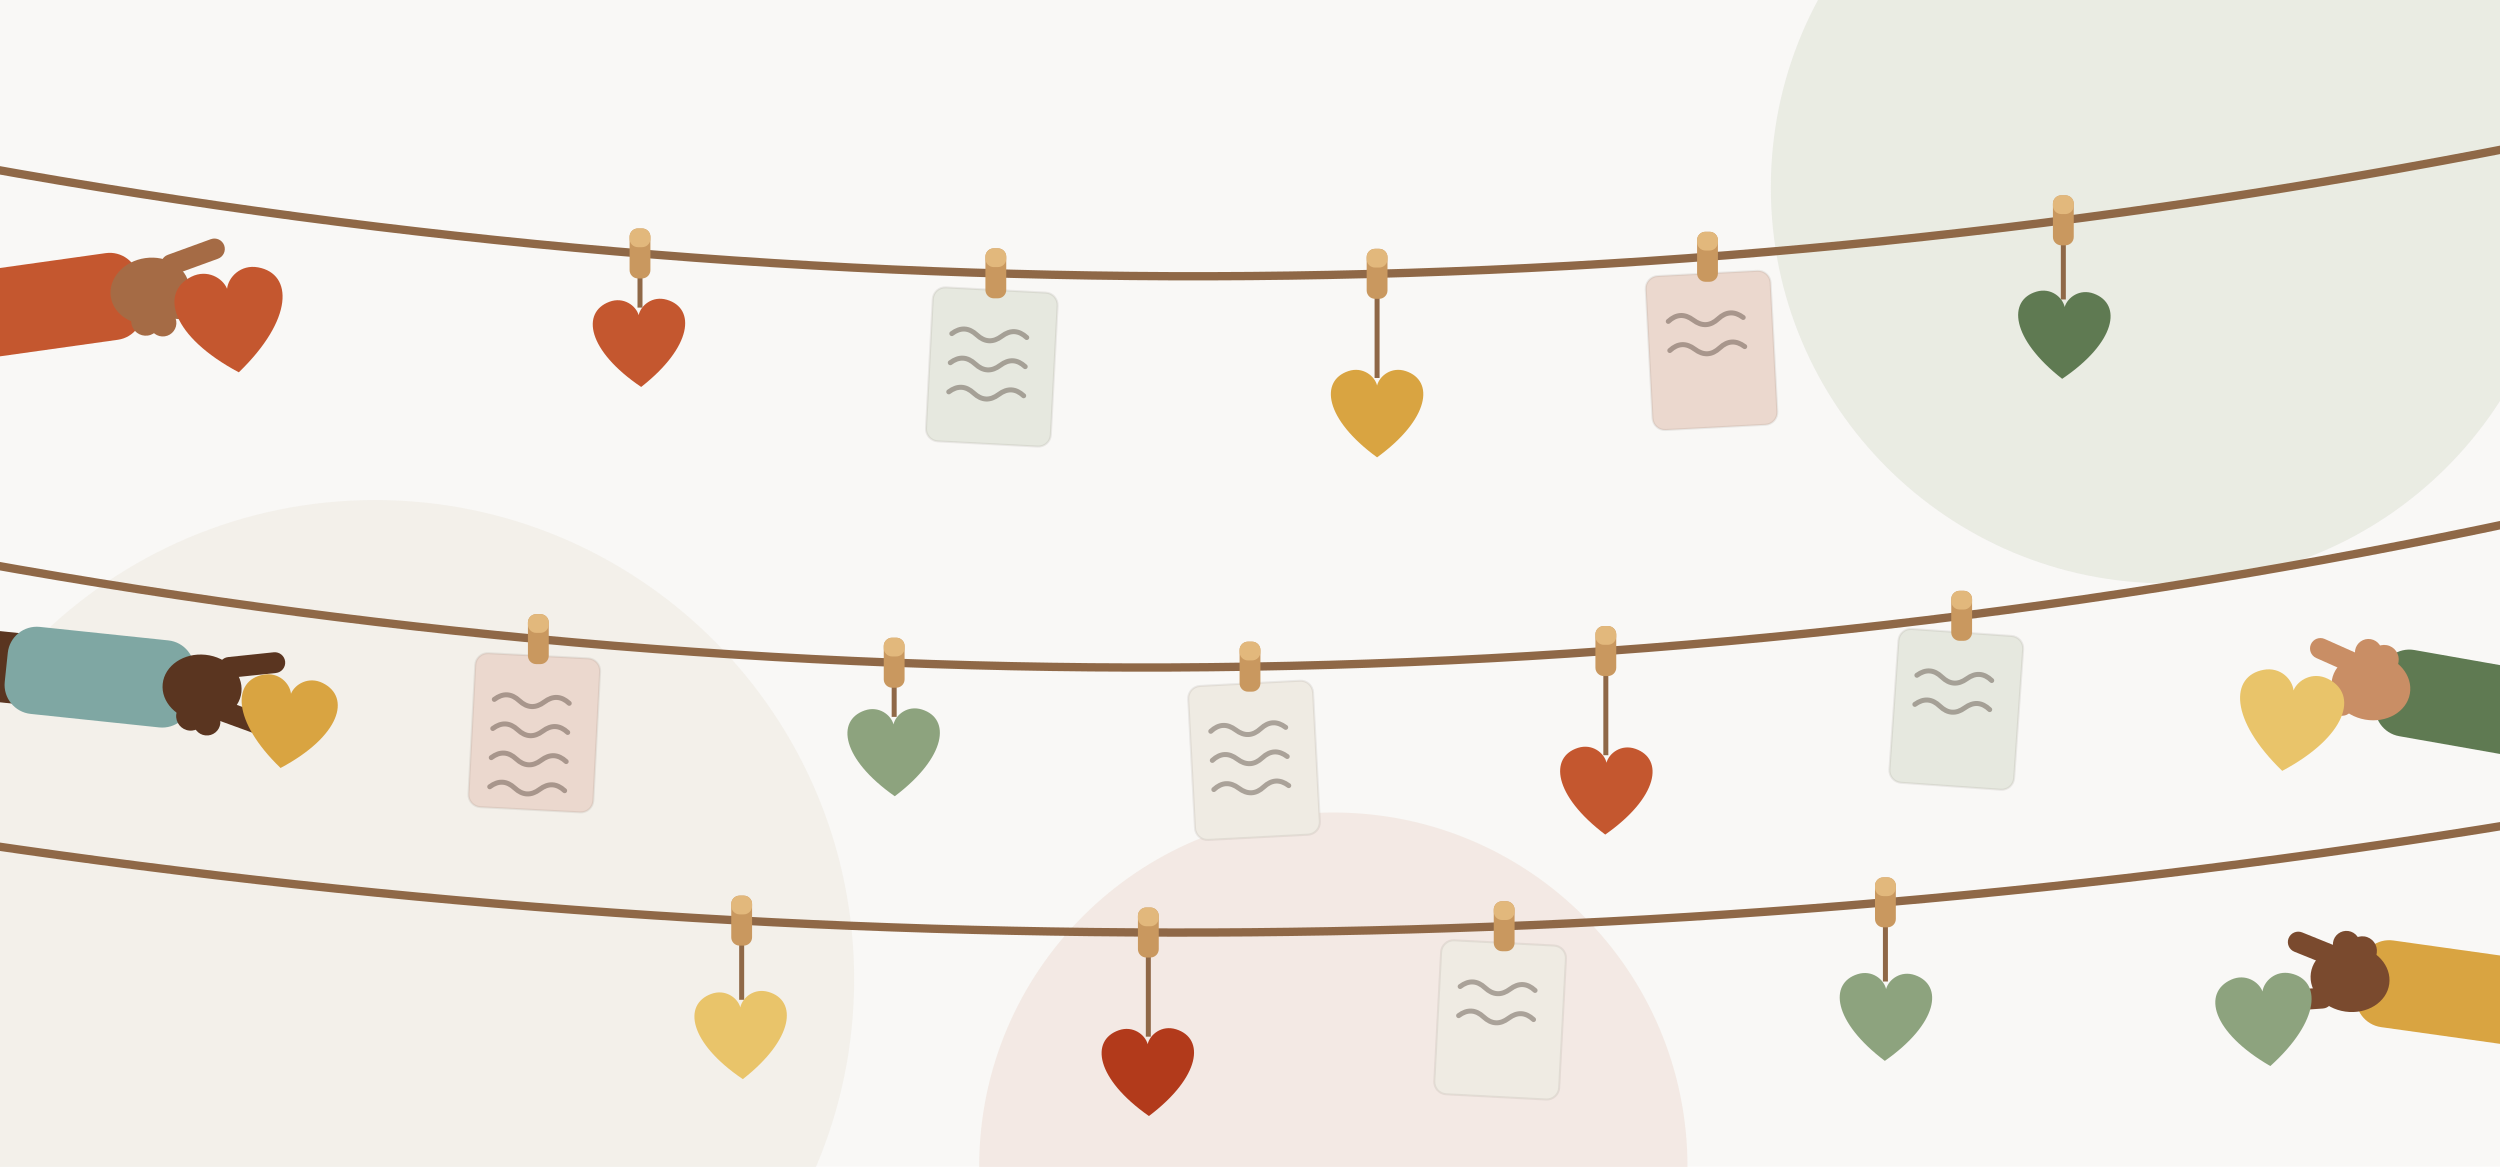
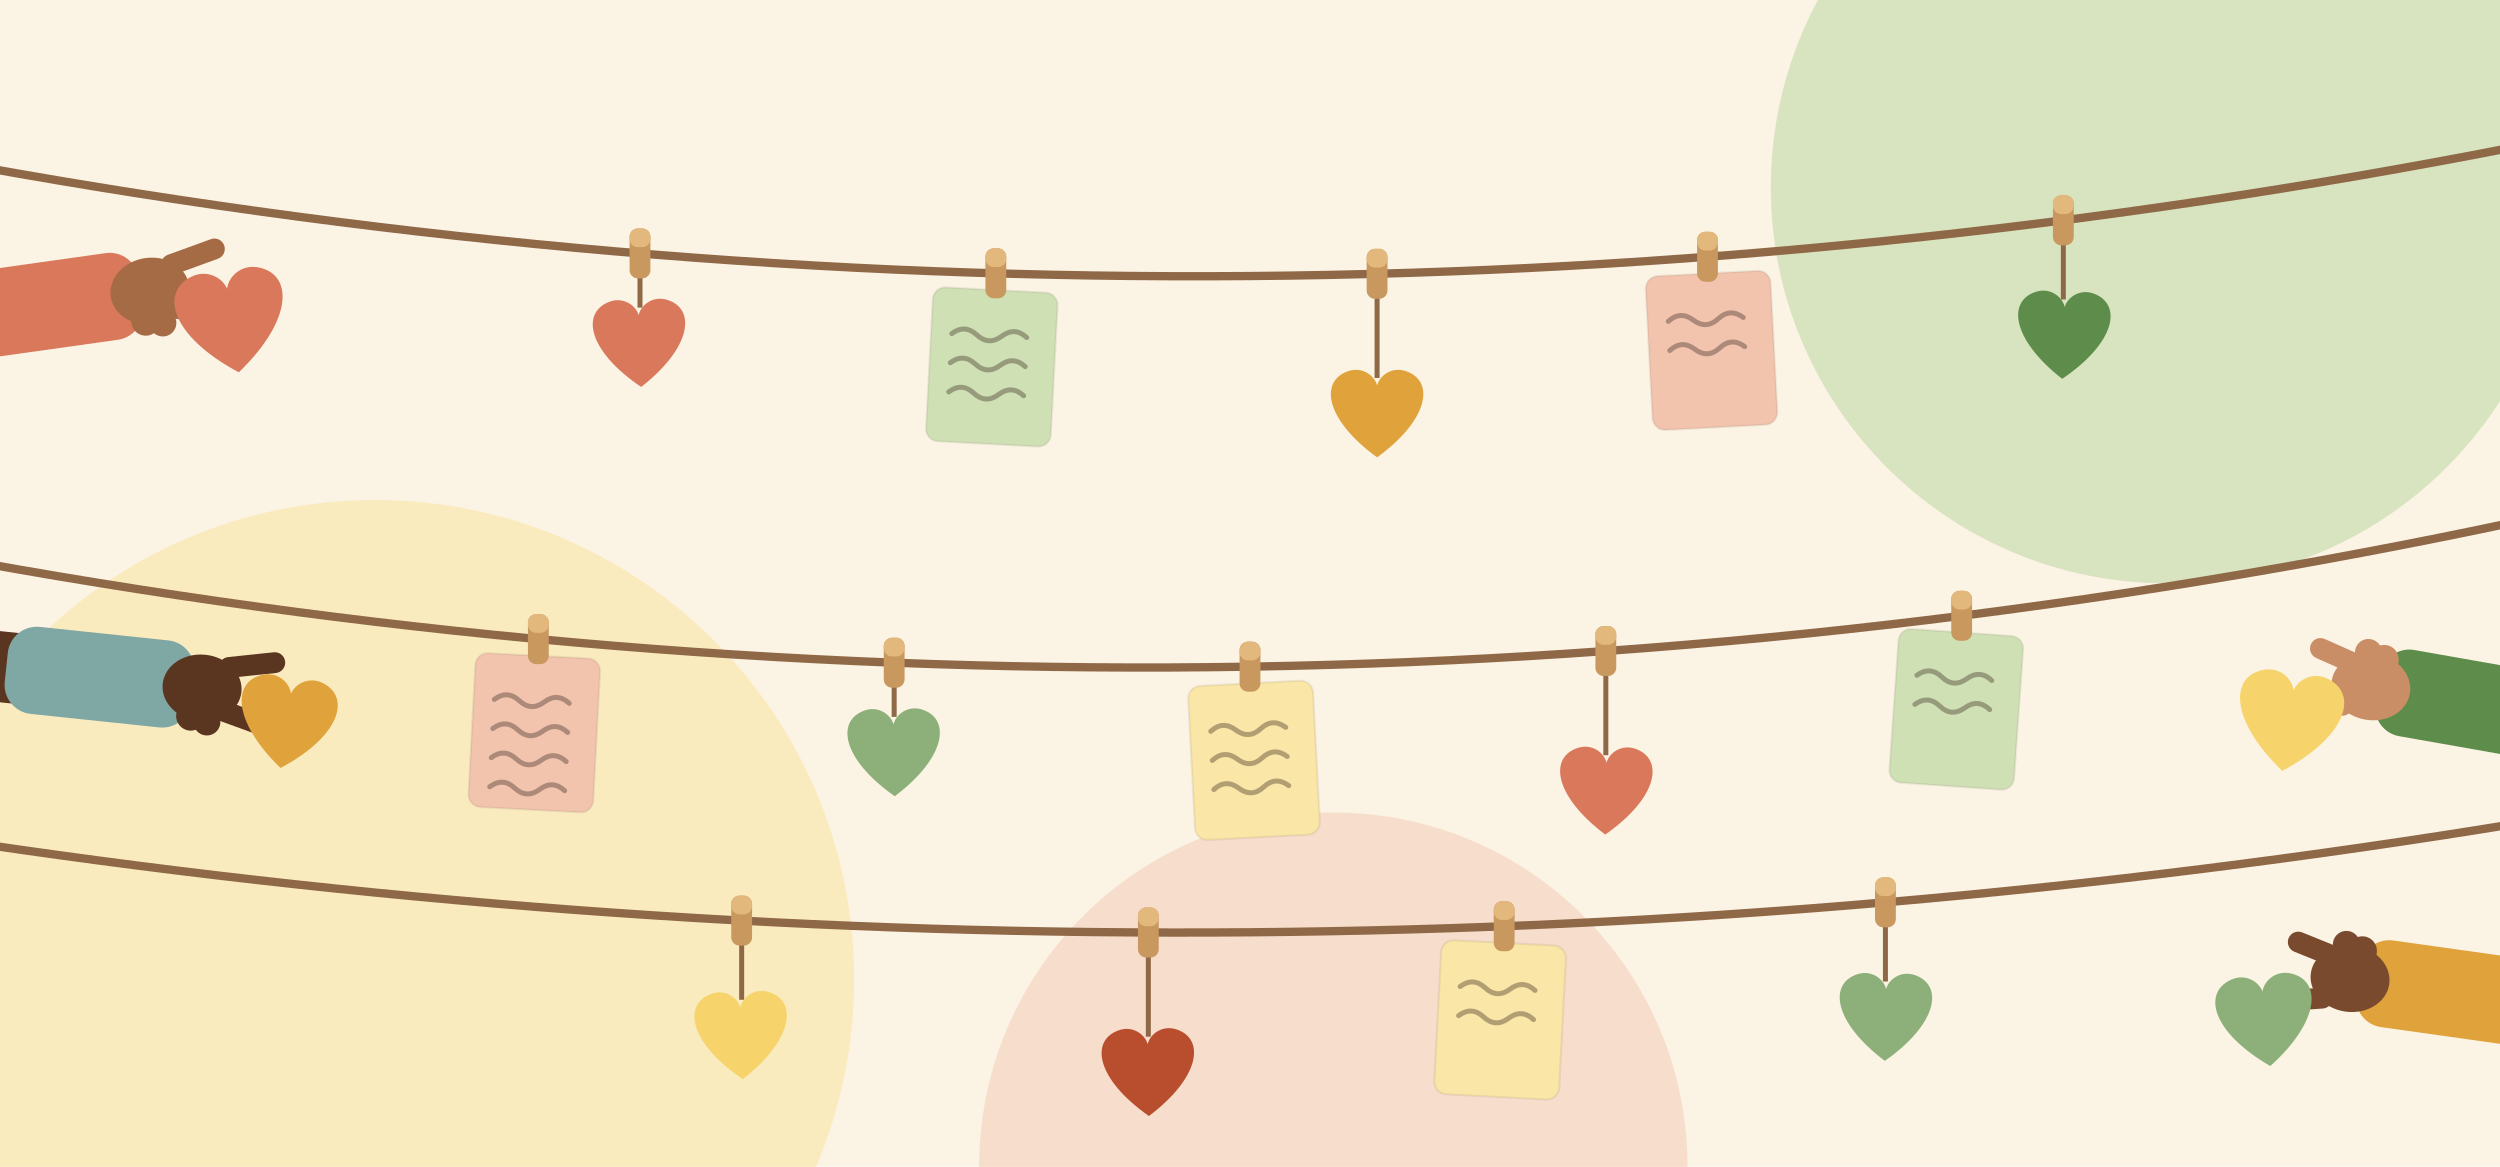
<svg xmlns="http://www.w3.org/2000/svg" viewBox="0 0 1200 560" role="img" aria-labelledby="t d">
-   <rect width="1200" height="560" fill="#F9F8F6" />
-   <circle cx="180" cy="470" r="230" fill="#EFEBE3" opacity=".6" />
-   <circle cx="1040" cy="90" r="190" fill="#E6E8DF" opacity=".8" />
-   <circle cx="640" cy="560" r="170" fill="#EBD8CE" opacity=".45" />
+   <rect width="1200" height="560" fill="#FBF3E4" />
+   <circle cx="180" cy="470" r="230" fill="#FAE6A6" opacity=".6" />
+   <circle cx="1040" cy="90" r="190" fill="#CFE0B5" opacity=".8" />
+   <circle cx="640" cy="560" r="170" fill="#F2C4AE" opacity=".45" />
  <path d="M-10 80 Q 600 190 1210 70" fill="none" stroke="#8F6847" stroke-width="4" stroke-linecap="round" />
  <path d="M-10 270 Q 600 380 1210 250" fill="none" stroke="#8F6847" stroke-width="4" stroke-linecap="round" />
  <path d="M-10 405 Q 600 495 1210 395" fill="none" stroke="#8F6847" stroke-width="4" stroke-linecap="round" />
  <line x1="307.2" y1="121.65" x2="307.2" y2="147.65" stroke="#8F6847" stroke-width="2.4" />
  <g transform="translate(307.2 169.65) rotate(-2)">
-     <path transform="scale(1.15)" d="M0 14 C-22 -2 -24 -18 -12 -22 C-6 -24 -1 -20 0 -16 C1 -20 6 -24 12 -22 C24 -18 22 -2 0 14 Z" fill="#C4572F" />
+     <path transform="scale(1.15)" d="M0 14 C-22 -2 -24 -18 -12 -22 C-6 -24 -1 -20 0 -16 C1 -20 6 -24 12 -22 C24 -18 22 -2 0 14 Z" fill="#D9785A" />
  </g>
  <g transform="translate(307.2 121.65)">
    <g>
      <rect x="-5" y="-12" width="10" height="24" rx="4" fill="#C9985F" />
      <rect x="-5" y="-12" width="10" height="9" rx="4" fill="#E2B87C" />
    </g>
  </g>
  <g transform="translate(478 139.2) rotate(3)">
    <g>
-       <rect x="-30" y="0" width="60" height="74" rx="6" fill="#E6E8DF" />
+       <rect x="-30" y="0" width="60" height="74" rx="6" fill="#CFE0B5" />
      <rect x="-30" y="0" width="60" height="74" rx="6" fill="none" stroke="#3A2A22" stroke-opacity=".08" />
      <path d="M-20 22 q 6 -5 12 0 t 12 0 t 12 0" fill="none" stroke="#3A2A22" stroke-opacity=".38" stroke-width="2.4" stroke-linecap="round" />
      <path d="M-20 36 q 6 -5 12 0 t 12 0 t 12 0" fill="none" stroke="#3A2A22" stroke-opacity=".38" stroke-width="2.4" stroke-linecap="round" />
      <path d="M-20 50 q 6 -5 12 0 t 12 0 t 12 0" fill="none" stroke="#3A2A22" stroke-opacity=".38" stroke-width="2.4" stroke-linecap="round" />
    </g>
  </g>
  <g transform="translate(478 131.2)">
    <g>
      <rect x="-5" y="-12" width="10" height="24" rx="4" fill="#C9985F" />
      <rect x="-5" y="-12" width="10" height="9" rx="4" fill="#E2B87C" />
    </g>
  </g>
  <line x1="661" y1="131.43" x2="661" y2="181.43" stroke="#8F6847" stroke-width="2.4" />
  <g transform="translate(661 203.43) rotate(0)">
-     <path transform="scale(1.15)" d="M0 14 C-22 -2 -24 -18 -12 -22 C-6 -24 -1 -20 0 -16 C1 -20 6 -24 12 -22 C24 -18 22 -2 0 14 Z" fill="#D9A441" />
+     <path transform="scale(1.15)" d="M0 14 C-22 -2 -24 -18 -12 -22 C-6 -24 -1 -20 0 -16 C1 -20 6 -24 12 -22 C24 -18 22 -2 0 14 Z" fill="#E0A23B" />
  </g>
  <g transform="translate(661 131.43)">
    <g>
      <rect x="-5" y="-12" width="10" height="24" rx="4" fill="#C9985F" />
      <rect x="-5" y="-12" width="10" height="9" rx="4" fill="#E2B87C" />
    </g>
  </g>
  <g transform="translate(819.6 131.25) rotate(-3)">
    <g>
-       <rect x="-30" y="0" width="60" height="74" rx="6" fill="#EBD8CE" />
+       <rect x="-30" y="0" width="60" height="74" rx="6" fill="#F2C4AE" />
      <rect x="-30" y="0" width="60" height="74" rx="6" fill="none" stroke="#3A2A22" stroke-opacity=".08" />
      <path d="M-20 22 q 6 -5 12 0 t 12 0 t 12 0" fill="none" stroke="#3A2A22" stroke-opacity=".38" stroke-width="2.4" stroke-linecap="round" />
      <path d="M-20 36 q 6 -5 12 0 t 12 0 t 12 0" fill="none" stroke="#3A2A22" stroke-opacity=".38" stroke-width="2.4" stroke-linecap="round" />
    </g>
  </g>
  <g transform="translate(819.6 123.25)">
    <g>
      <rect x="-5" y="-12" width="10" height="24" rx="4" fill="#C9985F" />
      <rect x="-5" y="-12" width="10" height="9" rx="4" fill="#E2B87C" />
    </g>
  </g>
  <line x1="990.4" y1="105.75" x2="990.4" y2="143.75" stroke="#8F6847" stroke-width="2.4" />
  <g transform="translate(990.4 165.75) rotate(2)">
-     <path transform="scale(1.15)" d="M0 14 C-22 -2 -24 -18 -12 -22 C-6 -24 -1 -20 0 -16 C1 -20 6 -24 12 -22 C24 -18 22 -2 0 14 Z" fill="#5F7A52" />
+     <path transform="scale(1.15)" d="M0 14 C-22 -2 -24 -18 -12 -22 C-6 -24 -1 -20 0 -16 C1 -20 6 -24 12 -22 C24 -18 22 -2 0 14 Z" fill="#5E8C4A" />
  </g>
  <g transform="translate(990.4 105.75)">
    <g>
      <rect x="-5" y="-12" width="10" height="24" rx="4" fill="#C9985F" />
      <rect x="-5" y="-12" width="10" height="9" rx="4" fill="#E2B87C" />
    </g>
  </g>
  <g transform="translate(258.4 314.78) rotate(3)">
    <g>
-       <rect x="-30" y="0" width="60" height="74" rx="6" fill="#EBD8CE" />
+       <rect x="-30" y="0" width="60" height="74" rx="6" fill="#F2C4AE" />
      <rect x="-30" y="0" width="60" height="74" rx="6" fill="none" stroke="#3A2A22" stroke-opacity=".08" />
      <path d="M-20 22 q 6 -5 12 0 t 12 0 t 12 0" fill="none" stroke="#3A2A22" stroke-opacity=".38" stroke-width="2.4" stroke-linecap="round" />
      <path d="M-20 36 q 6 -5 12 0 t 12 0 t 12 0" fill="none" stroke="#3A2A22" stroke-opacity=".38" stroke-width="2.4" stroke-linecap="round" />
      <path d="M-20 50 q 6 -5 12 0 t 12 0 t 12 0" fill="none" stroke="#3A2A22" stroke-opacity=".38" stroke-width="2.4" stroke-linecap="round" />
      <path d="M-20 64 q 6 -5 12 0 t 12 0 t 12 0" fill="none" stroke="#3A2A22" stroke-opacity=".38" stroke-width="2.4" stroke-linecap="round" />
    </g>
  </g>
  <g transform="translate(258.4 306.78)">
    <g>
      <rect x="-5" y="-12" width="10" height="24" rx="4" fill="#C9985F" />
      <rect x="-5" y="-12" width="10" height="9" rx="4" fill="#E2B87C" />
    </g>
  </g>
  <line x1="429.2" y1="318.1" x2="429.2" y2="344.1" stroke="#8F6847" stroke-width="2.4" />
  <g transform="translate(429.2 366.1) rotate(-1)">
-     <path transform="scale(1.15)" d="M0 14 C-22 -2 -24 -18 -12 -22 C-6 -24 -1 -20 0 -16 C1 -20 6 -24 12 -22 C24 -18 22 -2 0 14 Z" fill="#8DA37E" />
+     <path transform="scale(1.15)" d="M0 14 C-22 -2 -24 -18 -12 -22 C-6 -24 -1 -20 0 -16 C1 -20 6 -24 12 -22 C24 -18 22 -2 0 14 Z" fill="#8DB07A" />
  </g>
  <g transform="translate(429.2 318.1)">
    <g>
      <rect x="-5" y="-12" width="10" height="24" rx="4" fill="#C9985F" />
      <rect x="-5" y="-12" width="10" height="9" rx="4" fill="#E2B87C" />
    </g>
  </g>
  <g transform="translate(600 328) rotate(-3)">
    <g>
-       <rect x="-30" y="0" width="60" height="74" rx="6" fill="#EFEBE3" />
+       <rect x="-30" y="0" width="60" height="74" rx="6" fill="#FAE6A6" />
      <rect x="-30" y="0" width="60" height="74" rx="6" fill="none" stroke="#3A2A22" stroke-opacity=".08" />
      <path d="M-20 22 q 6 -5 12 0 t 12 0 t 12 0" fill="none" stroke="#3A2A22" stroke-opacity=".38" stroke-width="2.4" stroke-linecap="round" />
      <path d="M-20 36 q 6 -5 12 0 t 12 0 t 12 0" fill="none" stroke="#3A2A22" stroke-opacity=".38" stroke-width="2.4" stroke-linecap="round" />
      <path d="M-20 50 q 6 -5 12 0 t 12 0 t 12 0" fill="none" stroke="#3A2A22" stroke-opacity=".38" stroke-width="2.4" stroke-linecap="round" />
    </g>
  </g>
  <g transform="translate(600 320)">
    <g>
      <rect x="-5" y="-12" width="10" height="24" rx="4" fill="#C9985F" />
      <rect x="-5" y="-12" width="10" height="9" rx="4" fill="#E2B87C" />
    </g>
  </g>
  <line x1="770.8" y1="312.5" x2="770.8" y2="362.5" stroke="#8F6847" stroke-width="2.4" />
  <g transform="translate(770.8 384.5) rotate(1)">
-     <path transform="scale(1.15)" d="M0 14 C-22 -2 -24 -18 -12 -22 C-6 -24 -1 -20 0 -16 C1 -20 6 -24 12 -22 C24 -18 22 -2 0 14 Z" fill="#C4572F" />
+     <path transform="scale(1.15)" d="M0 14 C-22 -2 -24 -18 -12 -22 C-6 -24 -1 -20 0 -16 C1 -20 6 -24 12 -22 C24 -18 22 -2 0 14 Z" fill="#D9785A" />
  </g>
  <g transform="translate(770.8 312.5)">
    <g>
      <rect x="-5" y="-12" width="10" height="24" rx="4" fill="#C9985F" />
      <rect x="-5" y="-12" width="10" height="9" rx="4" fill="#E2B87C" />
    </g>
  </g>
  <g transform="translate(941.6 303.58) rotate(4)">
    <g>
-       <rect x="-30" y="0" width="60" height="74" rx="6" fill="#E6E8DF" />
+       <rect x="-30" y="0" width="60" height="74" rx="6" fill="#CFE0B5" />
      <rect x="-30" y="0" width="60" height="74" rx="6" fill="none" stroke="#3A2A22" stroke-opacity=".08" />
      <path d="M-20 22 q 6 -5 12 0 t 12 0 t 12 0" fill="none" stroke="#3A2A22" stroke-opacity=".38" stroke-width="2.4" stroke-linecap="round" />
      <path d="M-20 36 q 6 -5 12 0 t 12 0 t 12 0" fill="none" stroke="#3A2A22" stroke-opacity=".38" stroke-width="2.4" stroke-linecap="round" />
    </g>
  </g>
  <g transform="translate(941.6 295.58)">
    <g>
      <rect x="-5" y="-12" width="10" height="24" rx="4" fill="#C9985F" />
      <rect x="-5" y="-12" width="10" height="9" rx="4" fill="#E2B87C" />
    </g>
  </g>
  <line x1="356" y1="441.9" x2="356" y2="479.9" stroke="#8F6847" stroke-width="2.4" />
  <g transform="translate(356 501.9) rotate(-2)">
-     <path transform="scale(1.15)" d="M0 14 C-22 -2 -24 -18 -12 -22 C-6 -24 -1 -20 0 -16 C1 -20 6 -24 12 -22 C24 -18 22 -2 0 14 Z" fill="#E9C46A" />
+     <path transform="scale(1.15)" d="M0 14 C-22 -2 -24 -18 -12 -22 C-6 -24 -1 -20 0 -16 C1 -20 6 -24 12 -22 C24 -18 22 -2 0 14 Z" fill="#F6D36B" />
  </g>
  <g transform="translate(356 441.9)">
    <g>
      <rect x="-5" y="-12" width="10" height="24" rx="4" fill="#C9985F" />
      <rect x="-5" y="-12" width="10" height="9" rx="4" fill="#E2B87C" />
    </g>
  </g>
  <line x1="551.2" y1="447.6" x2="551.2" y2="497.6" stroke="#8F6847" stroke-width="2.4" />
  <g transform="translate(551.2 519.6) rotate(-1)">
-     <path transform="scale(1.15)" d="M0 14 C-22 -2 -24 -18 -12 -22 C-6 -24 -1 -20 0 -16 C1 -20 6 -24 12 -22 C24 -18 22 -2 0 14 Z" fill="#B23A1B" />
+     <path transform="scale(1.15)" d="M0 14 C-22 -2 -24 -18 -12 -22 C-6 -24 -1 -20 0 -16 C1 -20 6 -24 12 -22 C24 -18 22 -2 0 14 Z" fill="#B94E2E" />
  </g>
  <g transform="translate(551.2 447.6)">
    <g>
      <rect x="-5" y="-12" width="10" height="24" rx="4" fill="#C9985F" />
      <rect x="-5" y="-12" width="10" height="9" rx="4" fill="#E2B87C" />
    </g>
  </g>
  <g transform="translate(722 452.6) rotate(3)">
    <g>
-       <rect x="-30" y="0" width="60" height="74" rx="6" fill="#EFEBE3" />
+       <rect x="-30" y="0" width="60" height="74" rx="6" fill="#FAE6A6" />
      <rect x="-30" y="0" width="60" height="74" rx="6" fill="none" stroke="#3A2A22" stroke-opacity=".08" />
      <path d="M-20 22 q 6 -5 12 0 t 12 0 t 12 0" fill="none" stroke="#3A2A22" stroke-opacity=".38" stroke-width="2.4" stroke-linecap="round" />
      <path d="M-20 36 q 6 -5 12 0 t 12 0 t 12 0" fill="none" stroke="#3A2A22" stroke-opacity=".38" stroke-width="2.4" stroke-linecap="round" />
    </g>
  </g>
  <g transform="translate(722 444.6)">
    <g>
      <rect x="-5" y="-12" width="10" height="24" rx="4" fill="#C9985F" />
      <rect x="-5" y="-12" width="10" height="9" rx="4" fill="#E2B87C" />
    </g>
  </g>
  <line x1="905" y1="433.13" x2="905" y2="471.13" stroke="#8F6847" stroke-width="2.4" />
  <g transform="translate(905 493.13) rotate(1)">
-     <path transform="scale(1.15)" d="M0 14 C-22 -2 -24 -18 -12 -22 C-6 -24 -1 -20 0 -16 C1 -20 6 -24 12 -22 C24 -18 22 -2 0 14 Z" fill="#8DA37E" />
+     <path transform="scale(1.15)" d="M0 14 C-22 -2 -24 -18 -12 -22 C-6 -24 -1 -20 0 -16 C1 -20 6 -24 12 -22 C24 -18 22 -2 0 14 Z" fill="#8DB07A" />
  </g>
  <g transform="translate(905 433.13)">
    <g>
      <rect x="-5" y="-12" width="10" height="24" rx="4" fill="#C9985F" />
      <rect x="-5" y="-12" width="10" height="9" rx="4" fill="#E2B87C" />
    </g>
  </g>
  <g transform="translate(70 140) rotate(-8)">
    <rect x="-160" y="-17" width="150" height="34" rx="16" fill="#A56B45" />
-     <rect x="-92.5" y="-21" width="90" height="42" rx="14" fill="#C4572F" />
+     <rect x="-92.5" y="-21" width="90" height="42" rx="14" fill="#D9785A" />
    <ellipse cx="2" cy="0" rx="19" ry="16" fill="#A56B45" />
    <rect x="8" y="-15" width="32" height="10" rx="5" fill="#A56B45" transform="rotate(-12 8 -15)" />
    <rect x="6" y="3" width="30" height="10" rx="5" fill="#A56B45" transform="rotate(14 6 3)" />
    <circle cx="-2" cy="14" r="7" fill="#A56B45" />
    <circle cx="6" cy="16" r="6.5" fill="#A56B45" />
  </g>
  <g transform="translate(1140 330) rotate(190)">
    <rect x="-180" y="-17" width="170" height="34" rx="16" fill="#C98E65" />
-     <rect x="-103.5" y="-21" width="102" height="42" rx="14" fill="#5F7A52" />
+     <rect x="-103.5" y="-21" width="102" height="42" rx="14" fill="#5E8C4A" />
    <ellipse cx="2" cy="0" rx="19" ry="16" fill="#C98E65" />
    <rect x="8" y="-15" width="32" height="10" rx="5" fill="#C98E65" transform="rotate(-12 8 -15)" />
    <rect x="6" y="3" width="30" height="10" rx="5" fill="#C98E65" transform="rotate(14 6 3)" />
    <circle cx="-2" cy="14" r="7" fill="#C98E65" />
    <circle cx="6" cy="16" r="6.5" fill="#C98E65" />
  </g>
  <g transform="translate(1130 470) rotate(188)">
    <rect x="-170" y="-17" width="160" height="34" rx="16" fill="#7A4A2E" />
-     <rect x="-98" y="-21" width="96" height="42" rx="14" fill="#D9A441" />
+     <rect x="-98" y="-21" width="96" height="42" rx="14" fill="#E0A23B" />
    <ellipse cx="2" cy="0" rx="19" ry="16" fill="#7A4A2E" />
    <rect x="8" y="-15" width="32" height="10" rx="5" fill="#7A4A2E" transform="rotate(-12 8 -15)" />
    <rect x="6" y="3" width="30" height="10" rx="5" fill="#7A4A2E" transform="rotate(14 6 3)" />
    <circle cx="-2" cy="14" r="7" fill="#7A4A2E" />
    <circle cx="6" cy="16" r="6.5" fill="#7A4A2E" />
  </g>
  <g transform="translate(95 330) rotate(6)">
    <rect x="-160" y="-17" width="150" height="34" rx="16" fill="#5A3520" />
    <rect x="-92.5" y="-21" width="90" height="42" rx="14" fill="#7FA7A3" />
    <ellipse cx="2" cy="0" rx="19" ry="16" fill="#5A3520" />
    <rect x="8" y="-15" width="32" height="10" rx="5" fill="#5A3520" transform="rotate(-12 8 -15)" />
    <rect x="6" y="3" width="30" height="10" rx="5" fill="#5A3520" transform="rotate(14 6 3)" />
    <circle cx="-2" cy="14" r="7" fill="#5A3520" />
    <circle cx="6" cy="16" r="6.5" fill="#5A3520" />
  </g>
  <g transform="translate(112 160) rotate(-8)">
-     <path transform="scale(1.35)" d="M0 14 C-22 -2 -24 -18 -12 -22 C-6 -24 -1 -20 0 -16 C1 -20 6 -24 12 -22 C24 -18 22 -2 0 14 Z" fill="#C4572F" />
+     <path transform="scale(1.35)" d="M0 14 C-22 -2 -24 -18 -12 -22 C-6 -24 -1 -20 0 -16 C1 -20 6 -24 12 -22 C24 -18 22 -2 0 14 Z" fill="#D9785A" />
  </g>
  <g transform="translate(1098 352) rotate(8)">
-     <path transform="scale(1.3)" d="M0 14 C-22 -2 -24 -18 -12 -22 C-6 -24 -1 -20 0 -16 C1 -20 6 -24 12 -22 C24 -18 22 -2 0 14 Z" fill="#E9C46A" />
+     <path transform="scale(1.3)" d="M0 14 C-22 -2 -24 -18 -12 -22 C-6 -24 -1 -20 0 -16 C1 -20 6 -24 12 -22 C24 -18 22 -2 0 14 Z" fill="#F6D36B" />
  </g>
  <g transform="translate(1088 495) rotate(-6)">
-     <path transform="scale(1.2)" d="M0 14 C-22 -2 -24 -18 -12 -22 C-6 -24 -1 -20 0 -16 C1 -20 6 -24 12 -22 C24 -18 22 -2 0 14 Z" fill="#8DA37E" />
+     <path transform="scale(1.2)" d="M0 14 C-22 -2 -24 -18 -12 -22 C-6 -24 -1 -20 0 -16 C1 -20 6 -24 12 -22 C24 -18 22 -2 0 14 Z" fill="#8DB07A" />
  </g>
  <g transform="translate(137 352) rotate(8)">
-     <path transform="scale(1.2)" d="M0 14 C-22 -2 -24 -18 -12 -22 C-6 -24 -1 -20 0 -16 C1 -20 6 -24 12 -22 C24 -18 22 -2 0 14 Z" fill="#D9A441" />
+     <path transform="scale(1.2)" d="M0 14 C-22 -2 -24 -18 -12 -22 C-6 -24 -1 -20 0 -16 C1 -20 6 -24 12 -22 C24 -18 22 -2 0 14 Z" fill="#E0A23B" />
  </g>
</svg>
